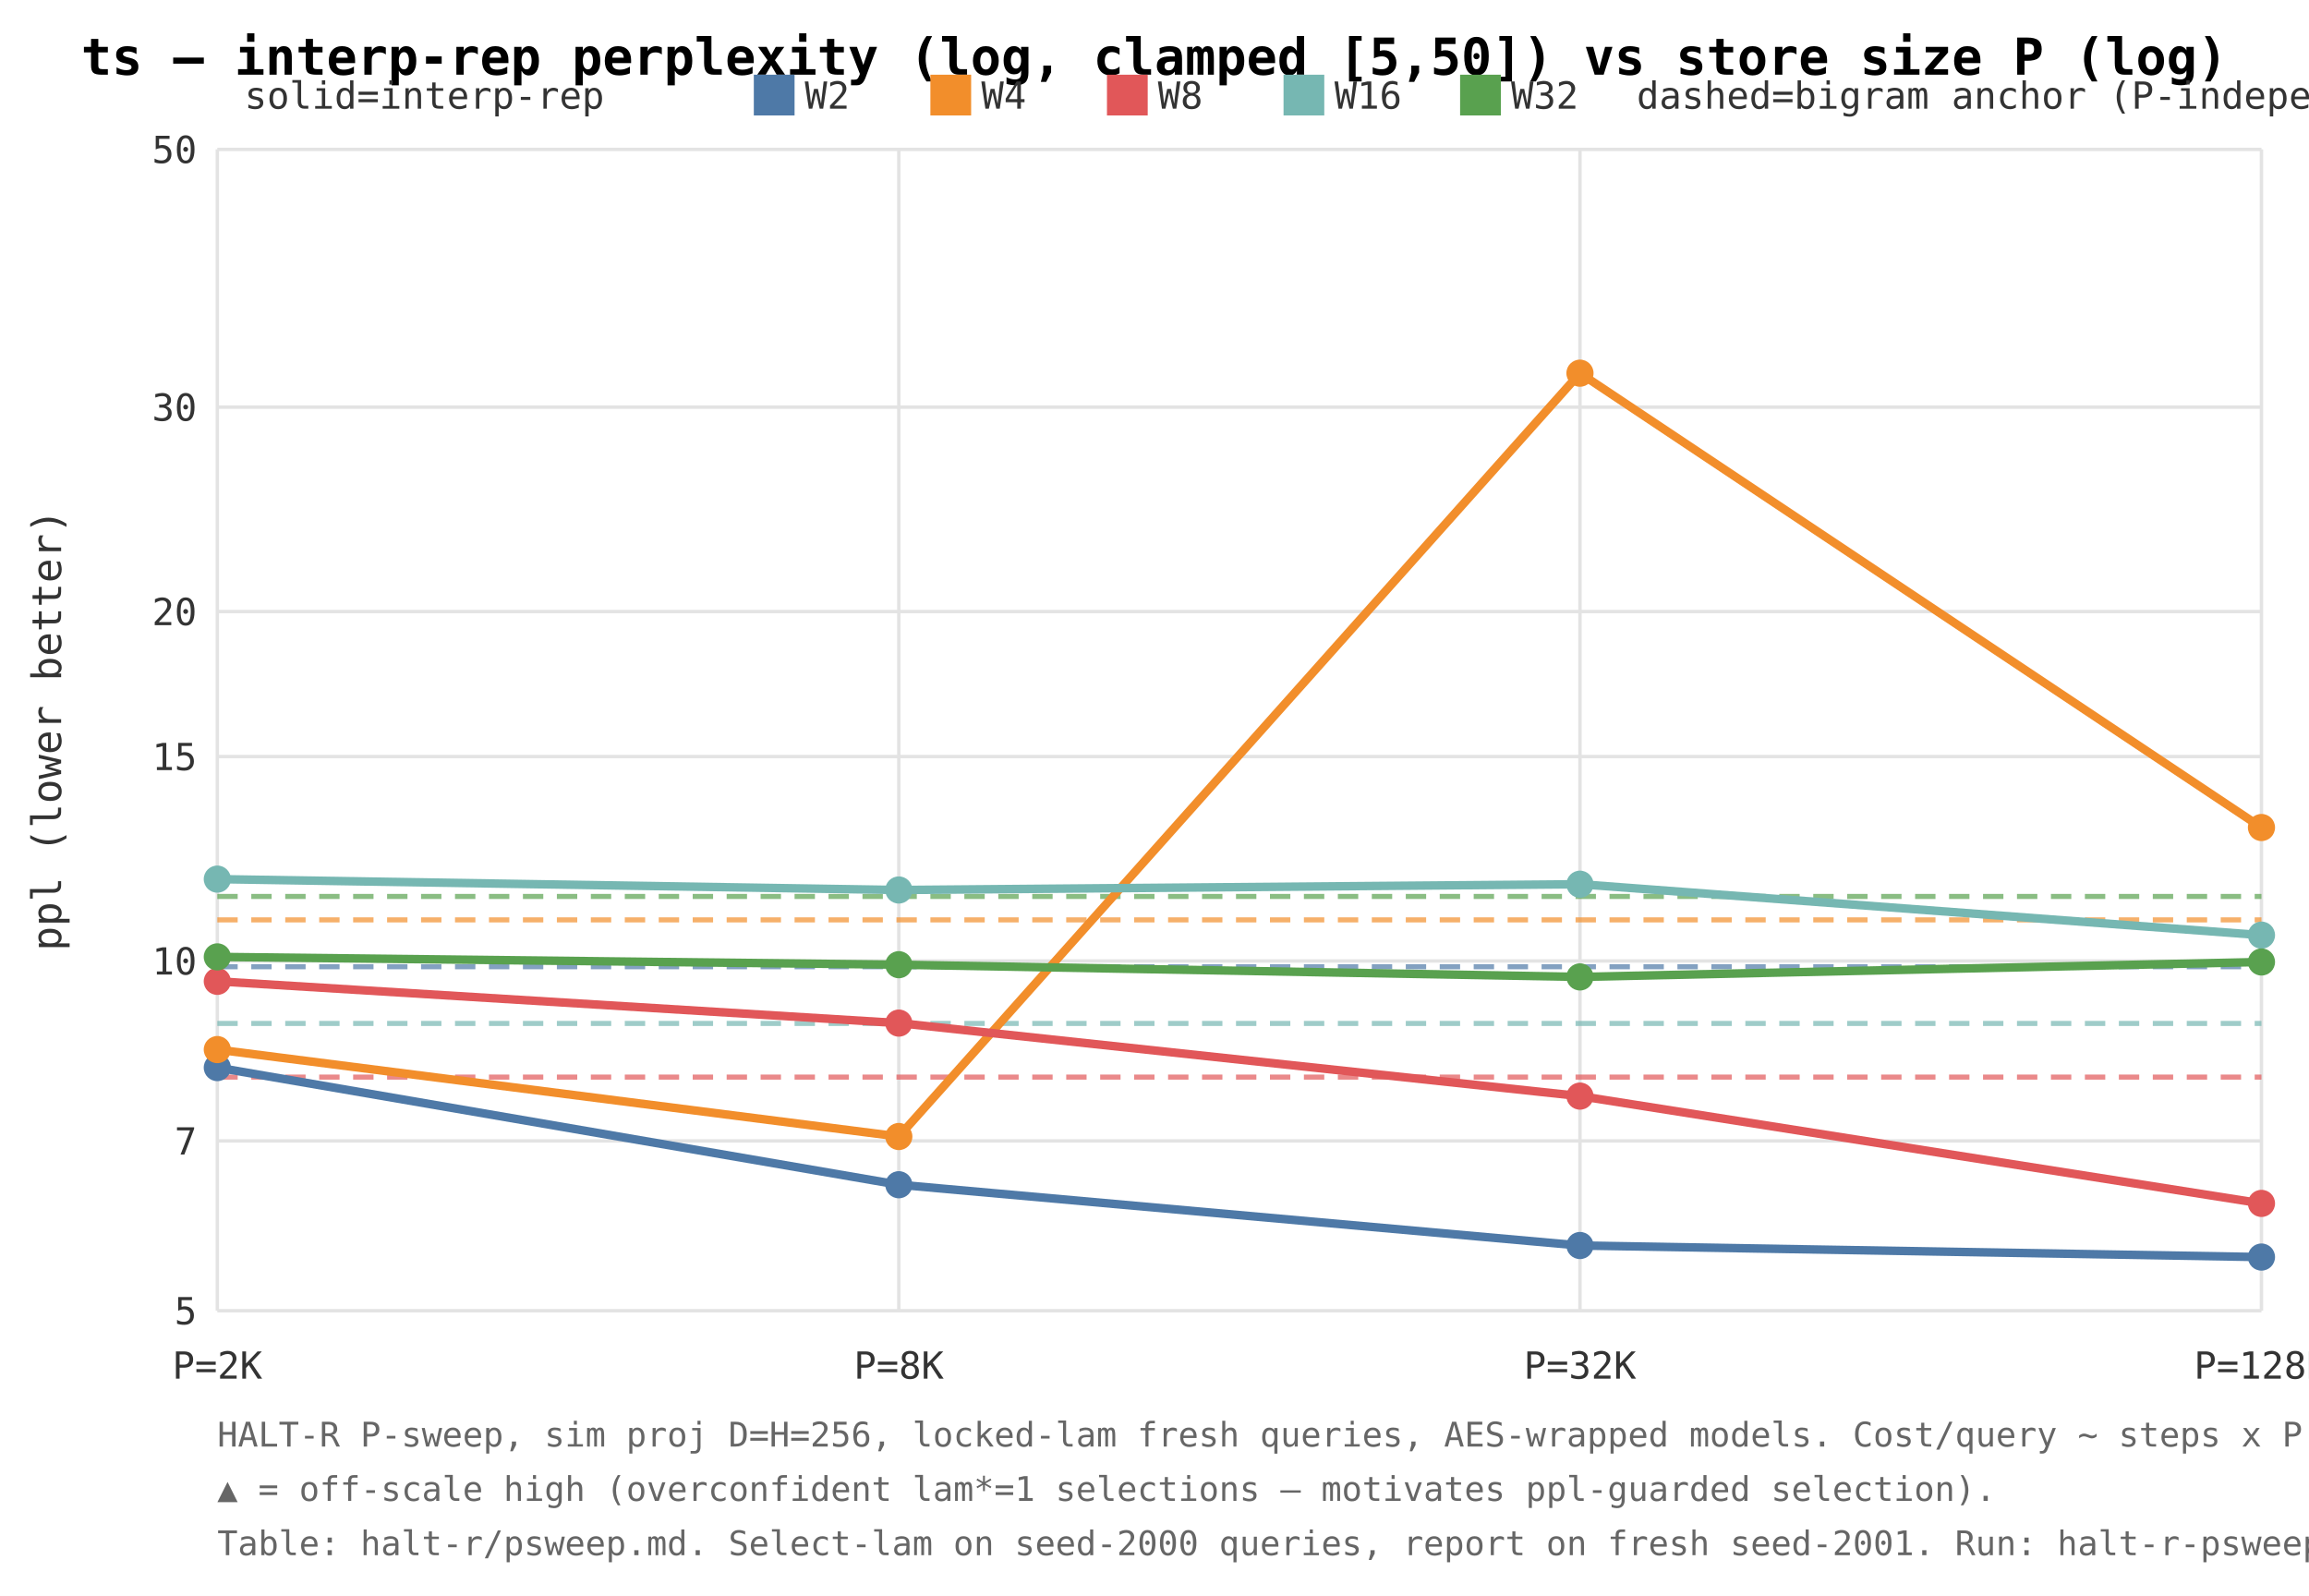
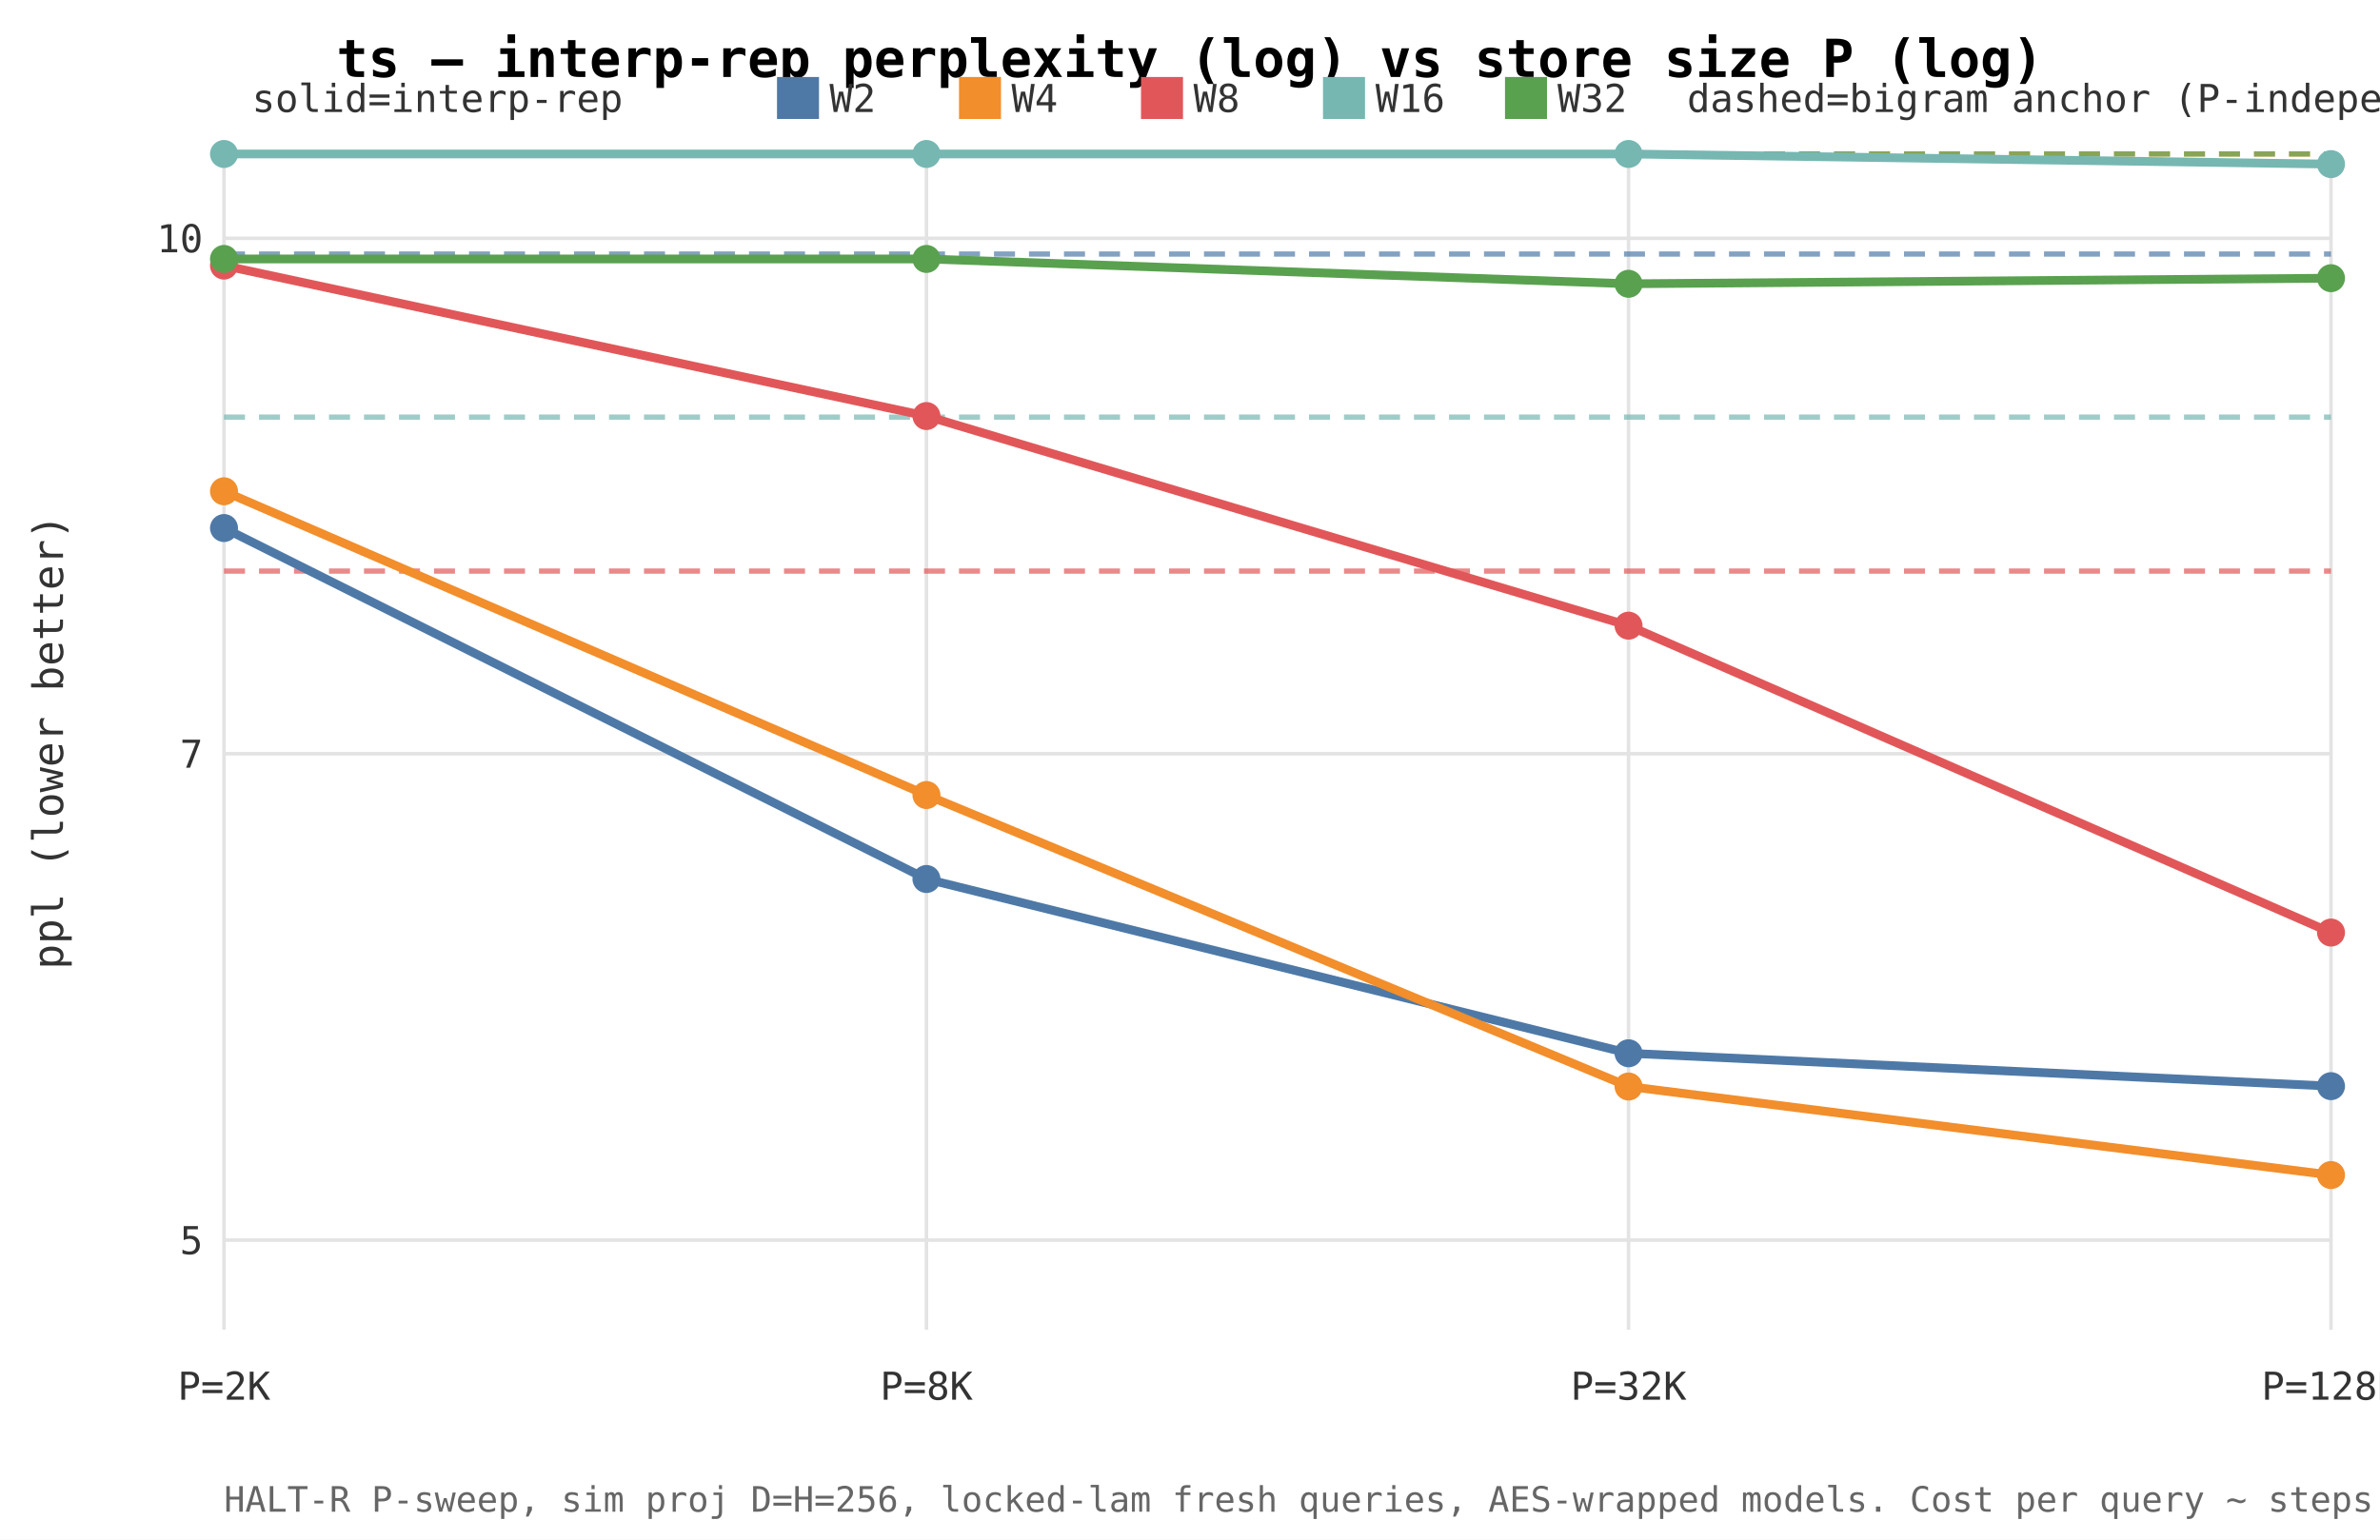
- <svg xmlns="http://www.w3.org/2000/svg" width="680" height="470" font-family="monospace">
-   <rect width="680" height="470" fill="#ffffff" />
-   <text x="340" y="22" text-anchor="middle" font-size="15" font-weight="bold">ts — interp-rep perplexity (log, clamped [5,50]) vs store size P (log)</text>
-   <line x1="64" y1="386.0" x2="666" y2="386.0" stroke="#e3e3e3" />
-   <text x="58" y="390.0" text-anchor="end" font-size="11" fill="#333">5</text>
-   <line x1="64" y1="336.0" x2="666" y2="336.0" stroke="#e3e3e3" />
-   <text x="58" y="340.0" text-anchor="end" font-size="11" fill="#333">7</text>
-   <line x1="64" y1="283.0" x2="666" y2="283.0" stroke="#e3e3e3" />
-   <text x="58" y="287.0" text-anchor="end" font-size="11" fill="#333">10</text>
-   <line x1="64" y1="222.8" x2="666" y2="222.8" stroke="#e3e3e3" />
-   <text x="58" y="226.8" text-anchor="end" font-size="11" fill="#333">15</text>
-   <line x1="64" y1="180.1" x2="666" y2="180.1" stroke="#e3e3e3" />
-   <text x="58" y="184.1" text-anchor="end" font-size="11" fill="#333">20</text>
-   <line x1="64" y1="119.9" x2="666" y2="119.9" stroke="#e3e3e3" />
-   <text x="58" y="123.9" text-anchor="end" font-size="11" fill="#333">30</text>
-   <line x1="64" y1="44.0" x2="666" y2="44.0" stroke="#e3e3e3" />
-   <text x="58" y="48.0" text-anchor="end" font-size="11" fill="#333">50</text>
-   <line x1="64.0" y1="44" x2="64.0" y2="386" stroke="#e3e3e3" />
-   <text x="64.0" y="406" text-anchor="middle" font-size="11" fill="#333">P=2K</text>
-   <line x1="264.7" y1="44" x2="264.7" y2="386" stroke="#e3e3e3" />
-   <text x="264.7" y="406" text-anchor="middle" font-size="11" fill="#333">P=8K</text>
-   <line x1="465.3" y1="44" x2="465.3" y2="386" stroke="#e3e3e3" />
-   <text x="465.3" y="406" text-anchor="middle" font-size="11" fill="#333">P=32K</text>
-   <line x1="666.0" y1="44" x2="666.0" y2="386" stroke="#e3e3e3" />
-   <text x="666.0" y="406" text-anchor="middle" font-size="11" fill="#333">P=128K</text>
-   <text x="18" y="215" text-anchor="middle" font-size="12" fill="#333" transform="rotate(-90 18 215)">ppl (lower better)</text>
-   <line x1="64" y1="284.7" x2="666" y2="284.7" stroke="#4e79a7" stroke-dasharray="6,4" stroke-width="1.5" opacity="0.7" />
-   <line x1="64" y1="270.9" x2="666" y2="270.9" stroke="#f28e2b" stroke-dasharray="6,4" stroke-width="1.5" opacity="0.7" />
-   <line x1="64" y1="317.2" x2="666" y2="317.2" stroke="#e15759" stroke-dasharray="6,4" stroke-width="1.5" opacity="0.7" />
-   <line x1="64" y1="301.4" x2="666" y2="301.4" stroke="#76b7b2" stroke-dasharray="6,4" stroke-width="1.5" opacity="0.7" />
-   <line x1="64" y1="264.0" x2="666" y2="264.0" stroke="#59a14f" stroke-dasharray="6,4" stroke-width="1.5" opacity="0.7" />
-   <polyline points="64.0,314.4 264.7,348.9 465.3,366.8 666.0,370.2" fill="none" stroke="#4e79a7" stroke-width="2.5" />
-   <circle cx="64.0" cy="314.4" r="4" fill="#4e79a7" />
-   <circle cx="264.7" cy="348.9" r="4" fill="#4e79a7" />
-   <circle cx="465.3" cy="366.8" r="4" fill="#4e79a7" />
-   <circle cx="666.0" cy="370.2" r="4" fill="#4e79a7" />
-   <polyline points="64.0,309.1 264.7,334.7 465.3,109.9 666.0,243.7" fill="none" stroke="#f28e2b" stroke-width="2.5" />
-   <circle cx="64.0" cy="309.1" r="4" fill="#f28e2b" />
-   <circle cx="264.7" cy="334.7" r="4" fill="#f28e2b" />
-   <circle cx="465.3" cy="109.9" r="4" fill="#f28e2b" />
-   <circle cx="666.0" cy="243.7" r="4" fill="#f28e2b" />
-   <polyline points="64.0,289.0 264.7,301.3 465.3,322.8 666.0,354.4" fill="none" stroke="#e15759" stroke-width="2.5" />
-   <circle cx="64.0" cy="289.0" r="4" fill="#e15759" />
-   <circle cx="264.7" cy="301.3" r="4" fill="#e15759" />
-   <circle cx="465.3" cy="322.8" r="4" fill="#e15759" />
-   <circle cx="666.0" cy="354.4" r="4" fill="#e15759" />
-   <polyline points="64.0,258.9 264.7,262.1 465.3,260.4 666.0,275.4" fill="none" stroke="#76b7b2" stroke-width="2.5" />
-   <circle cx="64.0" cy="258.9" r="4" fill="#76b7b2" />
-   <circle cx="264.7" cy="262.1" r="4" fill="#76b7b2" />
-   <circle cx="465.3" cy="260.4" r="4" fill="#76b7b2" />
-   <circle cx="666.0" cy="275.4" r="4" fill="#76b7b2" />
-   <polyline points="64.0,281.8 264.7,284.1 465.3,287.7 666.0,283.3" fill="none" stroke="#59a14f" stroke-width="2.5" />
-   <circle cx="64.0" cy="281.8" r="4" fill="#59a14f" />
-   <circle cx="264.7" cy="284.1" r="4" fill="#59a14f" />
-   <circle cx="465.3" cy="287.7" r="4" fill="#59a14f" />
-   <circle cx="666.0" cy="283.3" r="4" fill="#59a14f" />
+ <svg xmlns="http://www.w3.org/2000/svg" width="680" height="440" font-family="monospace">
+   <rect width="680" height="440" fill="#ffffff" />
+   <text x="340" y="22" text-anchor="middle" font-size="15" font-weight="bold">ts — interp-rep perplexity (log) vs store size P (log)</text>
+   <line x1="64" y1="354.4" x2="666" y2="354.4" stroke="#e3e3e3" />
+   <text x="58" y="358.4" text-anchor="end" font-size="11" fill="#333">5</text>
+   <line x1="64" y1="215.4" x2="666" y2="215.4" stroke="#e3e3e3" />
+   <text x="58" y="219.4" text-anchor="end" font-size="11" fill="#333">7</text>
+   <line x1="64" y1="68.1" x2="666" y2="68.1" stroke="#e3e3e3" />
+   <text x="58" y="72.1" text-anchor="end" font-size="11" fill="#333">10</text>
+   <line x1="64.0" y1="44" x2="64.0" y2="380" stroke="#e3e3e3" />
+   <text x="64.0" y="400" text-anchor="middle" font-size="11" fill="#333">P=2K</text>
+   <line x1="264.7" y1="44" x2="264.7" y2="380" stroke="#e3e3e3" />
+   <text x="264.7" y="400" text-anchor="middle" font-size="11" fill="#333">P=8K</text>
+   <line x1="465.3" y1="44" x2="465.3" y2="380" stroke="#e3e3e3" />
+   <text x="465.3" y="400" text-anchor="middle" font-size="11" fill="#333">P=32K</text>
+   <line x1="666.0" y1="44" x2="666.0" y2="380" stroke="#e3e3e3" />
+   <text x="666.0" y="400" text-anchor="middle" font-size="11" fill="#333">P=128K</text>
+   <text x="18" y="212" text-anchor="middle" font-size="12" fill="#333" transform="rotate(-90 18 212)">ppl (lower better)</text>
+   <line x1="64" y1="72.6" x2="666" y2="72.6" stroke="#4e79a7" stroke-dasharray="6,4" stroke-width="1.5" opacity="0.7" />
+   <line x1="64" y1="44.0" x2="666" y2="44.0" stroke="#f28e2b" stroke-dasharray="6,4" stroke-width="1.5" opacity="0.7" />
+   <line x1="64" y1="163.2" x2="666" y2="163.2" stroke="#e15759" stroke-dasharray="6,4" stroke-width="1.5" opacity="0.7" />
+   <line x1="64" y1="119.2" x2="666" y2="119.2" stroke="#76b7b2" stroke-dasharray="6,4" stroke-width="1.5" opacity="0.7" />
+   <line x1="64" y1="44.0" x2="666" y2="44.0" stroke="#59a14f" stroke-dasharray="6,4" stroke-width="1.5" opacity="0.7" />
+   <polyline points="64.0,150.9 264.7,251.2 465.3,301.0 666.0,310.4" fill="none" stroke="#4e79a7" stroke-width="2.5" />
+   <circle cx="64.0" cy="150.9" r="4" fill="#4e79a7" />
+   <circle cx="264.7" cy="251.2" r="4" fill="#4e79a7" />
+   <circle cx="465.3" cy="301.0" r="4" fill="#4e79a7" />
+   <circle cx="666.0" cy="310.4" r="4" fill="#4e79a7" />
+   <polyline points="64.0,140.4 264.7,227.2 465.3,310.5 666.0,335.8" fill="none" stroke="#f28e2b" stroke-width="2.5" />
+   <circle cx="64.0" cy="140.4" r="4" fill="#f28e2b" />
+   <circle cx="264.7" cy="227.2" r="4" fill="#f28e2b" />
+   <circle cx="465.3" cy="310.5" r="4" fill="#f28e2b" />
+   <circle cx="666.0" cy="335.8" r="4" fill="#f28e2b" />
+   <polyline points="64.0,75.9 264.7,118.9 465.3,178.8 666.0,266.5" fill="none" stroke="#e15759" stroke-width="2.5" />
+   <circle cx="64.0" cy="75.9" r="4" fill="#e15759" />
+   <circle cx="264.7" cy="118.9" r="4" fill="#e15759" />
+   <circle cx="465.3" cy="178.8" r="4" fill="#e15759" />
+   <circle cx="666.0" cy="266.5" r="4" fill="#e15759" />
+   <polyline points="64.0,44.0 264.7,44.0 465.3,44.0 666.0,46.9" fill="none" stroke="#76b7b2" stroke-width="2.5" />
+   <circle cx="64.0" cy="44.0" r="4" fill="#76b7b2" />
+   <circle cx="264.7" cy="44.0" r="4" fill="#76b7b2" />
+   <circle cx="465.3" cy="44.0" r="4" fill="#76b7b2" />
+   <circle cx="666.0" cy="46.9" r="4" fill="#76b7b2" />
+   <polyline points="64.0,74.0 264.7,74.0 465.3,81.1 666.0,79.5" fill="none" stroke="#59a14f" stroke-width="2.5" />
+   <circle cx="64.0" cy="74.0" r="4" fill="#59a14f" />
+   <circle cx="264.7" cy="74.0" r="4" fill="#59a14f" />
+   <circle cx="465.3" cy="81.1" r="4" fill="#59a14f" />
+   <circle cx="666.0" cy="79.5" r="4" fill="#59a14f" />
  <text x="72" y="32" font-size="11" fill="#333">solid=interp-rep</text>
  <rect x="222" y="22" width="12" height="12" fill="#4e79a7" />
  <text x="237" y="32" font-size="11" fill="#333">W2</text>
  <rect x="274" y="22" width="12" height="12" fill="#f28e2b" />
  <text x="289" y="32" font-size="11" fill="#333">W4</text>
  <rect x="326" y="22" width="12" height="12" fill="#e15759" />
  <text x="341" y="32" font-size="11" fill="#333">W8</text>
  <rect x="378" y="22" width="12" height="12" fill="#76b7b2" />
  <text x="393" y="32" font-size="11" fill="#333">W16</text>
  <rect x="430" y="22" width="12" height="12" fill="#59a14f" />
  <text x="445" y="32" font-size="11" fill="#333">W32</text>
  <text x="482" y="32" font-size="11" fill="#333">dashed=bigram anchor (P-independent)</text>
-   <text x="64" y="426" font-size="10" fill="#666">HALT-R P-sweep, sim proj D=H=256, locked-lam fresh queries, AES-wrapped models. Cost/query ~ steps x P x D x 2 FLOP (linear in P; steps fall as P grows).</text>
-   <text x="64" y="442" font-size="10" fill="#666">▲ = off-scale high (overconfident lam*=1 selections — motivates ppl-guarded selection).</text>
-   <text x="64" y="458" font-size="10" fill="#666">Table: halt-r/psweep.md. Select-lam on seed-2000 queries, report on fresh seed-2001. Run: halt-r-psweep CI.</text>
+   <text x="64" y="432" font-size="10" fill="#666">HALT-R P-sweep, sim proj D=H=256, locked-lam fresh queries, AES-wrapped models. Cost per query ~ steps x P x D x 2 FLOP (linear in P).</text>
</svg>
